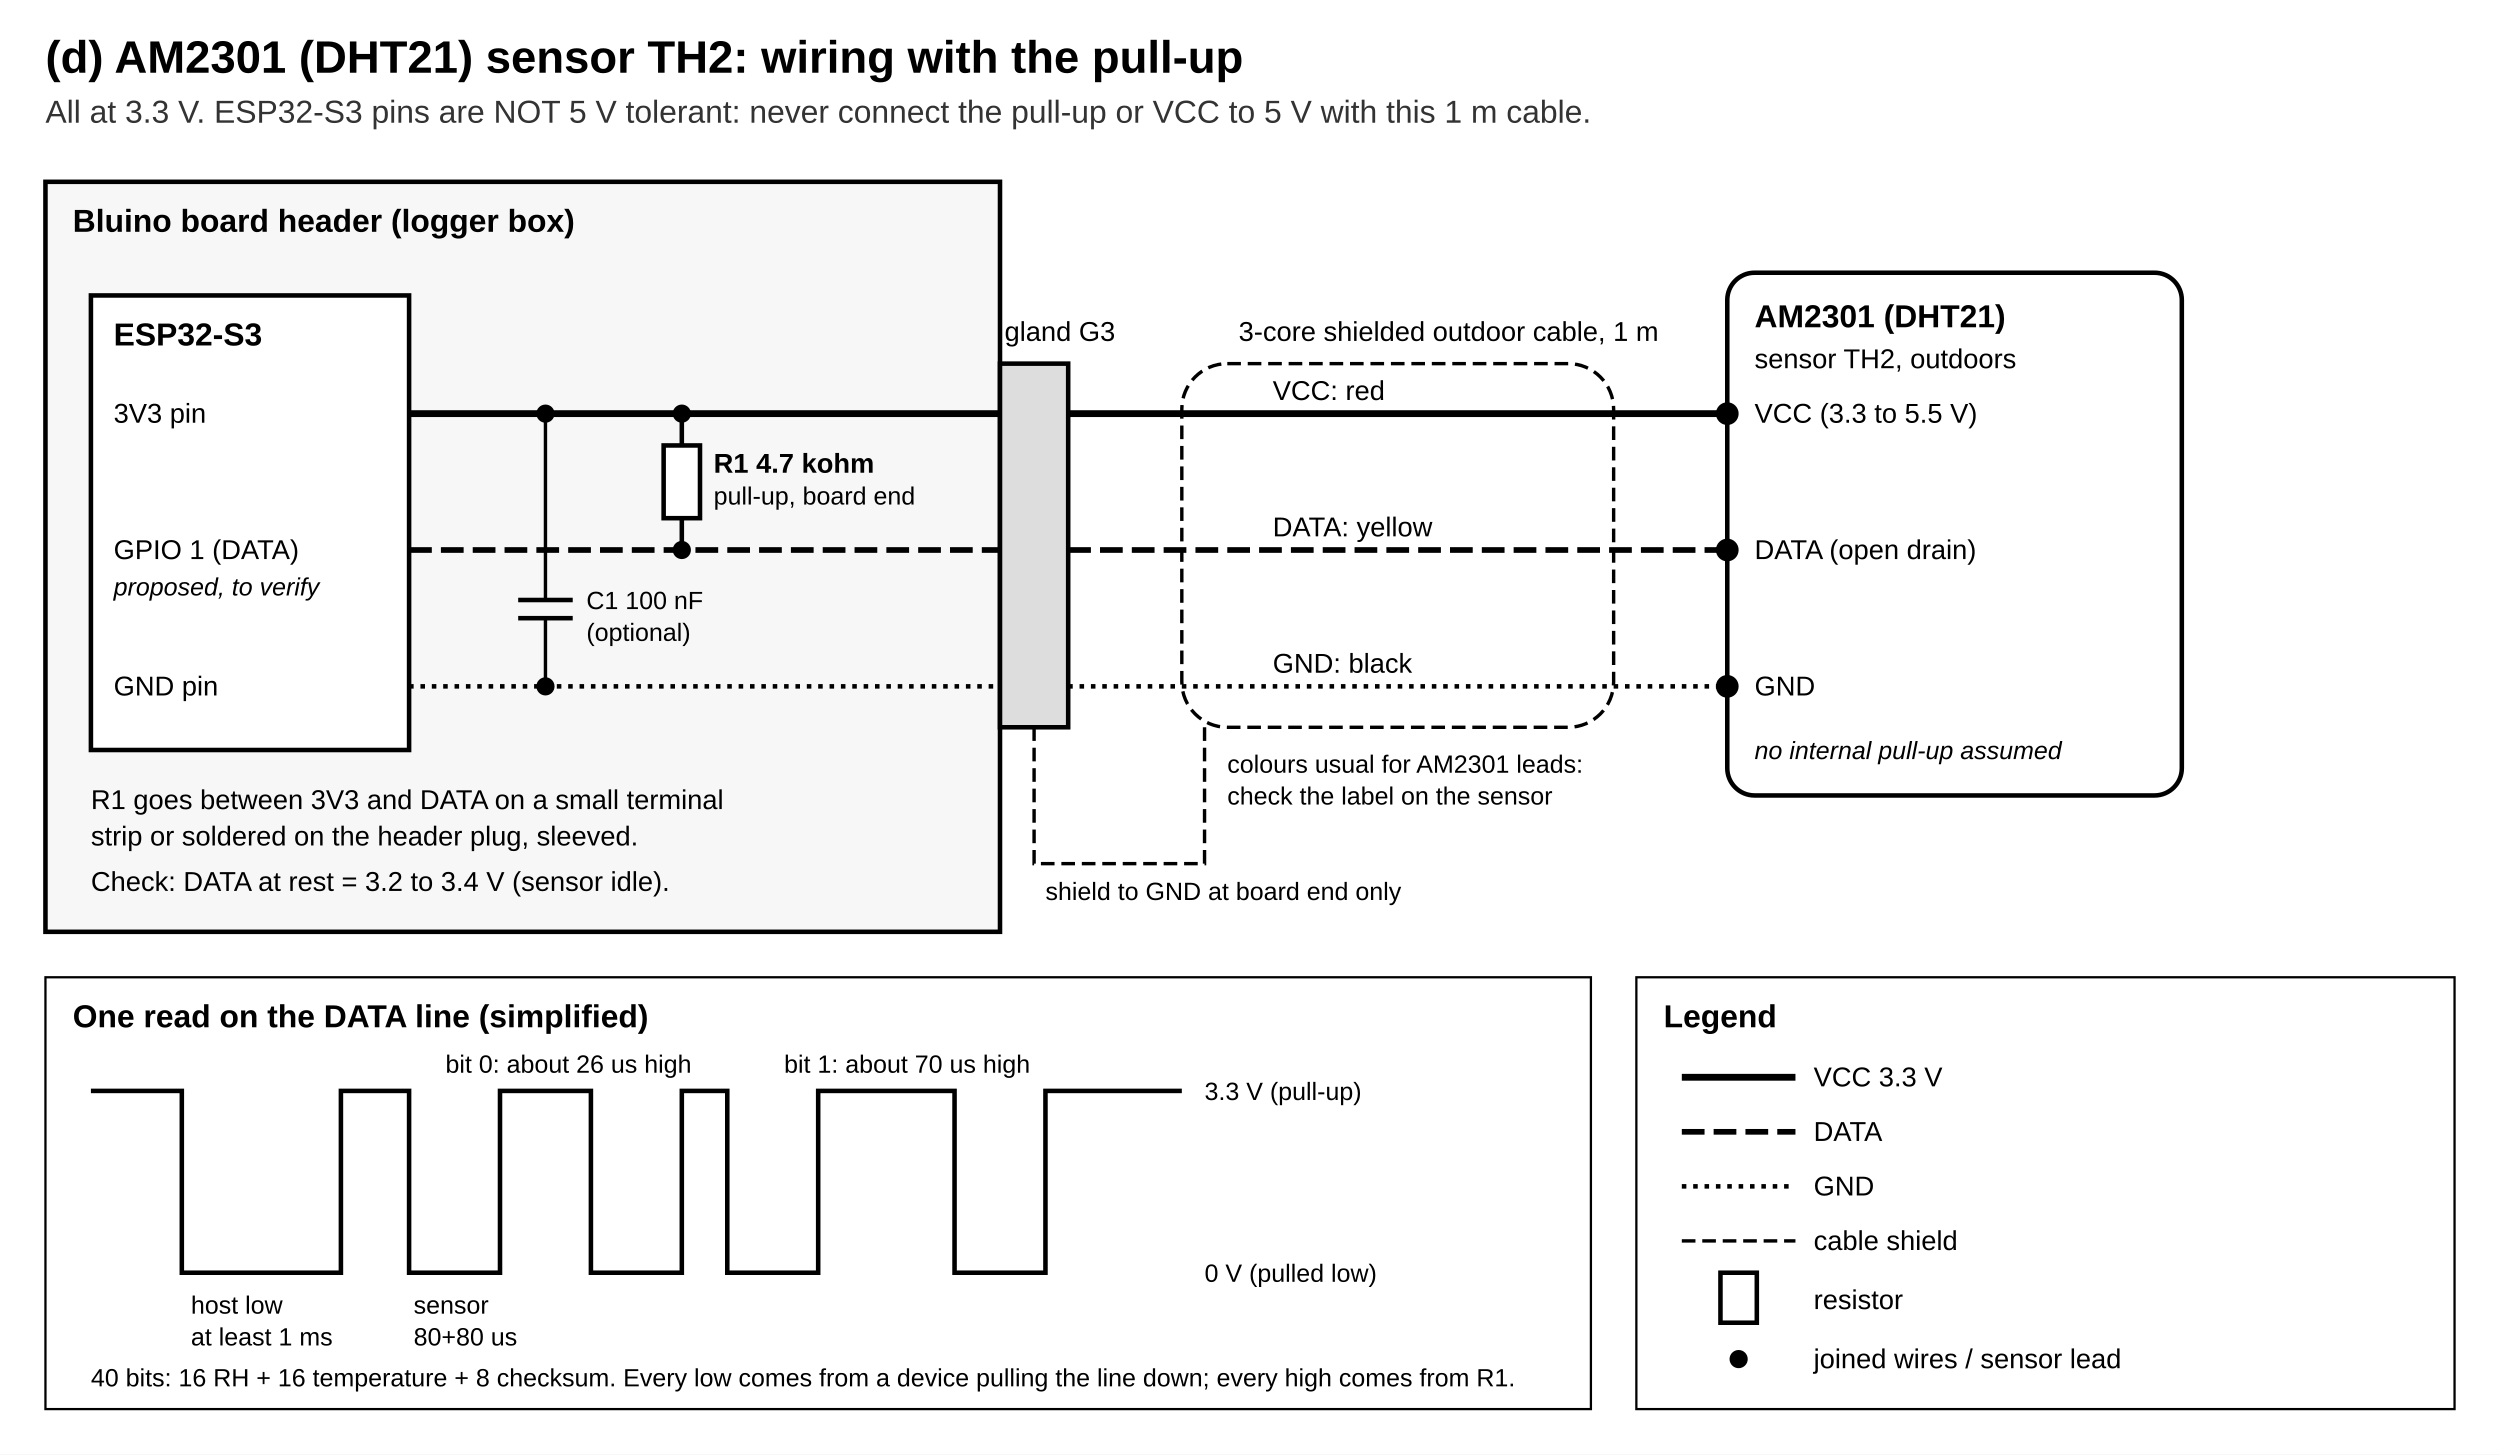
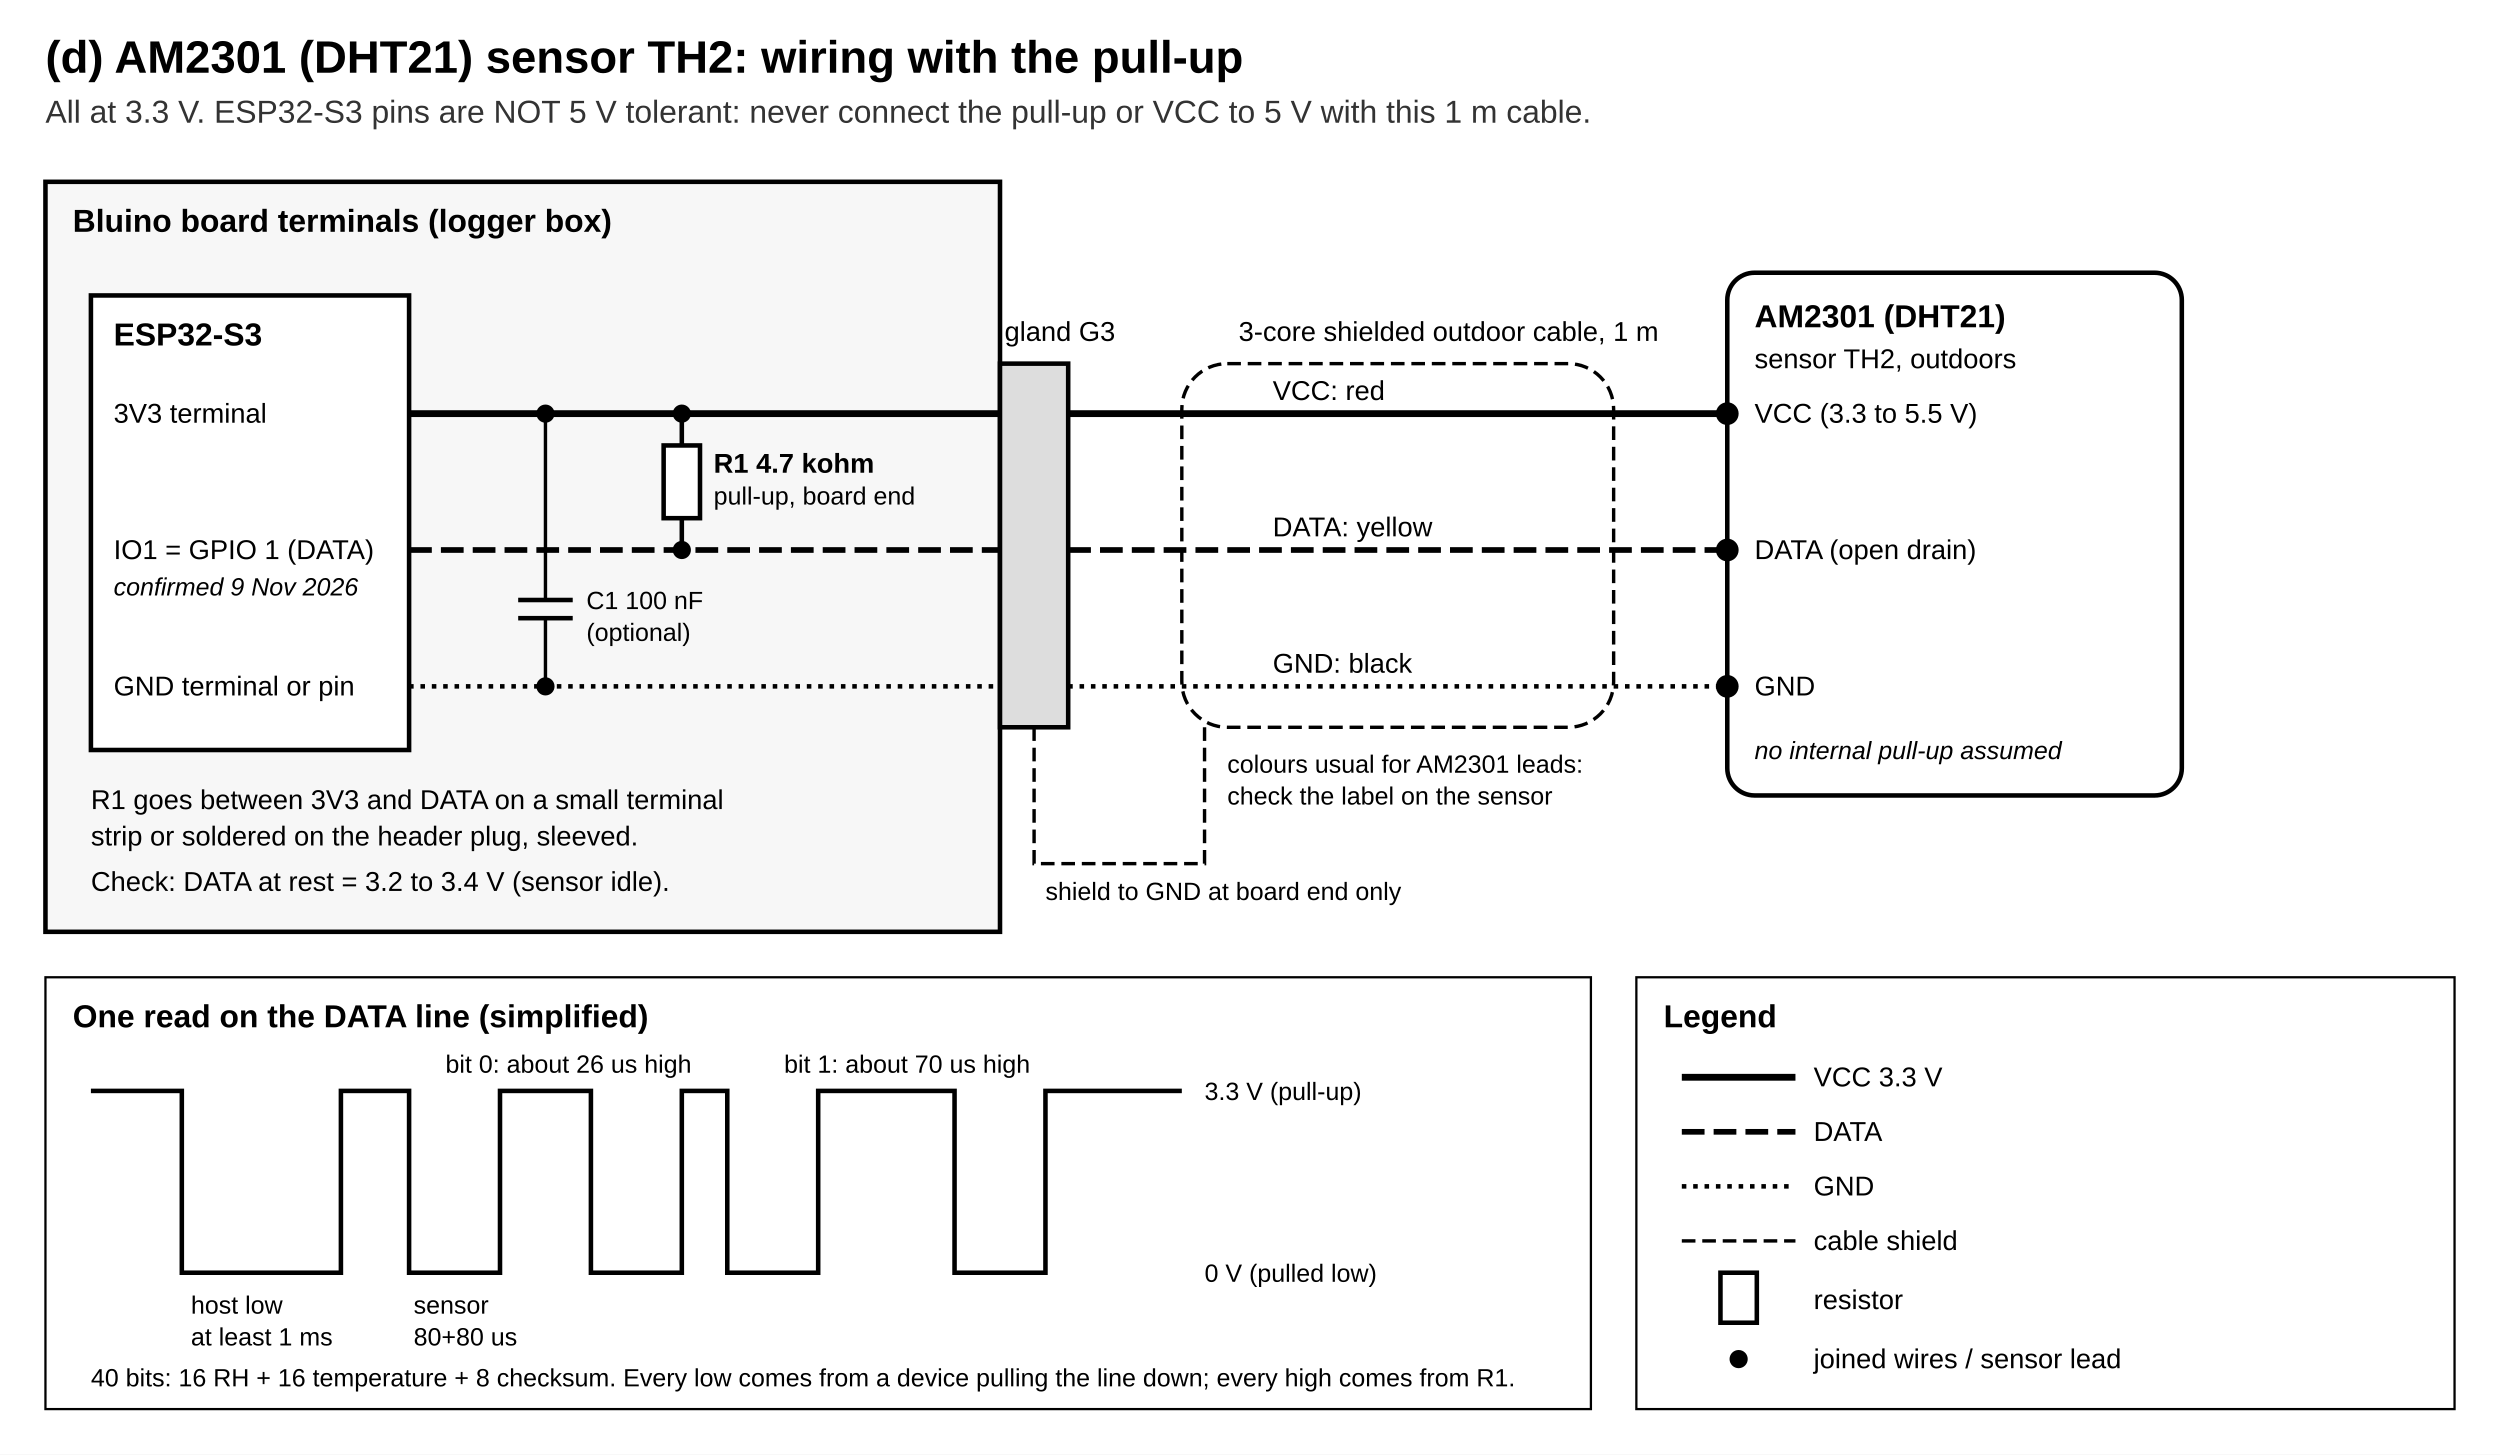
<svg xmlns="http://www.w3.org/2000/svg" width="1100" height="640" viewBox="0 0 1100 640" font-family="Arial, Helvetica, sans-serif" font-size="14">
  <rect x="0" y="0" width="1100" height="640" fill="#fff" />
  <text x="20" y="32" font-size="20" font-weight="bold">(d) AM2301 (DHT21) sensor TH2: wiring with the pull-up</text>
  <text x="20" y="54" fill="#333">All at 3.3 V. ESP32-S3 pins are NOT 5 V tolerant: never connect the pull-up or VCC to 5 V with this 1 m cable.</text>
  <rect x="20" y="80" width="420" height="330" fill="#f7f7f7" stroke="#000" stroke-width="2" />
-   <text x="32" y="102" font-weight="bold">Bluino board header (logger box)</text>
+   <text x="32" y="102" font-weight="bold">Bluino board terminals (logger box)</text>
  <rect x="40" y="130" width="140" height="200" fill="#fff" stroke="#000" stroke-width="2" />
  <text x="50" y="152" font-weight="bold">ESP32-S3</text>
-   <text x="50" y="186" font-size="12">3V3 pin</text>
-   <text x="50" y="246" font-size="12">GPIO 1 (DATA)</text>
-   <text x="50" y="262" font-size="11" font-style="italic">proposed, to verify</text>
-   <text x="50" y="306" font-size="12">GND pin</text>
+   <text x="50" y="186" font-size="12">3V3 terminal</text>
+   <text x="50" y="246" font-size="12">IO1 = GPIO 1 (DATA)</text>
+   <text x="50" y="262" font-size="11" font-style="italic">confirmed 9 Nov 2026</text>
+   <text x="50" y="306" font-size="12">GND terminal or pin</text>
  <line x1="180" y1="182" x2="440" y2="182" stroke="#000" stroke-width="3" />
  <line x1="180" y1="242" x2="440" y2="242" stroke="#000" stroke-width="2.5" stroke-dasharray="10 4" />
  <line x1="180" y1="302" x2="440" y2="302" stroke="#000" stroke-width="2" stroke-dasharray="2 3" />
  <circle cx="300" cy="182" r="4" fill="#000" />
  <circle cx="300" cy="242" r="4" fill="#000" />
  <line x1="300" y1="182" x2="300" y2="196" stroke="#000" stroke-width="2" />
  <rect x="292" y="196" width="16" height="32" fill="#fff" stroke="#000" stroke-width="2" />
  <line x1="300" y1="228" x2="300" y2="242" stroke="#000" stroke-width="2" />
  <text x="314" y="208" font-size="12" font-weight="bold">R1 4.7 kohm</text>
  <text x="314" y="222" font-size="11">pull-up, board end</text>
  <circle cx="240" cy="182" r="4" fill="#000" />
  <circle cx="240" cy="302" r="4" fill="#000" />
  <line x1="240" y1="182" x2="240" y2="264" stroke="#000" stroke-width="1.5" />
  <line x1="228" y1="264" x2="252" y2="264" stroke="#000" stroke-width="2" />
  <line x1="228" y1="272" x2="252" y2="272" stroke="#000" stroke-width="2" />
  <line x1="240" y1="272" x2="240" y2="302" stroke="#000" stroke-width="1.5" />
  <text x="258" y="268" font-size="11">C1 100 nF</text>
  <text x="258" y="282" font-size="11">(optional)</text>
  <text x="40" y="356" font-size="12">R1 goes between 3V3 and DATA on a small terminal</text>
  <text x="40" y="372" font-size="12">strip or soldered on the header plug, sleeved.</text>
  <text x="40" y="392" font-size="12">Check: DATA at rest = 3.2 to 3.4 V (sensor idle).</text>
  <rect x="440" y="160" width="30" height="160" fill="#ddd" stroke="#000" stroke-width="2" />
  <text x="442" y="150" font-size="12">gland G3</text>
  <line x1="470" y1="182" x2="760" y2="182" stroke="#000" stroke-width="3" />
  <line x1="470" y1="242" x2="760" y2="242" stroke="#000" stroke-width="2.5" stroke-dasharray="10 4" />
  <line x1="470" y1="302" x2="760" y2="302" stroke="#000" stroke-width="2" stroke-dasharray="2 3" />
  <rect x="520" y="160" width="190" height="160" rx="20" fill="none" stroke="#000" stroke-width="1.5" stroke-dasharray="6 3" />
  <text x="545" y="150" font-size="12">3-core shielded outdoor cable, 1 m</text>
  <text x="560" y="176" font-size="12">VCC: red</text>
  <text x="560" y="236" font-size="12">DATA: yellow</text>
  <text x="560" y="296" font-size="12">GND: black</text>
  <text x="540" y="340" font-size="11">colours usual for AM2301 leads:</text>
  <text x="540" y="354" font-size="11">check the label on the sensor</text>
  <polyline points="530,320 530,380 455,380 455,320" fill="none" stroke="#000" stroke-width="1.5" stroke-dasharray="6 3" />
  <text x="460" y="396" font-size="11">shield to GND at board end only</text>
  <rect x="760" y="120" width="200" height="230" rx="12" fill="#fff" stroke="#000" stroke-width="2" />
  <text x="772" y="144" font-weight="bold">AM2301 (DHT21)</text>
  <text x="772" y="162" font-size="12">sensor TH2, outdoors</text>
  <circle cx="760" cy="182" r="5" fill="#000" />
  <circle cx="760" cy="242" r="5" fill="#000" />
  <circle cx="760" cy="302" r="5" fill="#000" />
  <text x="772" y="186" font-size="12">VCC (3.3 to 5.5 V)</text>
  <text x="772" y="246" font-size="12">DATA (open drain)</text>
  <text x="772" y="306" font-size="12">GND</text>
  <text x="772" y="334" font-size="11" font-style="italic">no internal pull-up assumed</text>
  <rect x="20" y="430" width="680" height="190" fill="#fff" stroke="#000" />
  <text x="32" y="452" font-weight="bold">One read on the DATA line (simplified)</text>
  <polyline points="40,480 80,480 80,560 150,560 150,480 180,480 180,560 220,560 220,480 260,480 260,560 300,560 300,480 320,480 320,560 360,560 360,480 420,480 420,560 460,560 460,480 520,480" fill="none" stroke="#000" stroke-width="2" />
  <text x="84" y="578" font-size="11">host low</text>
  <text x="84" y="592" font-size="11">at least 1 ms</text>
  <text x="182" y="578" font-size="11">sensor</text>
  <text x="182" y="592" font-size="11">80+80 us</text>
  <text x="196" y="472" font-size="11">bit 0: about 26 us high</text>
  <text x="345" y="472" font-size="11">bit 1: about 70 us high</text>
  <text x="530" y="484" font-size="11">3.3 V (pull-up)</text>
  <text x="530" y="564" font-size="11">0 V (pulled low)</text>
  <text x="40" y="610" font-size="11">40 bits: 16 RH + 16 temperature + 8 checksum. Every low comes from a device pulling the line down; every high comes from R1.</text>
  <rect x="720" y="430" width="360" height="190" fill="#fff" stroke="#000" />
  <text x="732" y="452" font-weight="bold">Legend</text>
  <line x1="740" y1="474" x2="790" y2="474" stroke="#000" stroke-width="3" />
  <text x="798" y="478" font-size="12">VCC 3.3 V</text>
  <line x1="740" y1="498" x2="790" y2="498" stroke="#000" stroke-width="2.5" stroke-dasharray="10 4" />
  <text x="798" y="502" font-size="12">DATA</text>
  <line x1="740" y1="522" x2="790" y2="522" stroke="#000" stroke-width="2" stroke-dasharray="2 3" />
  <text x="798" y="526" font-size="12">GND</text>
  <line x1="740" y1="546" x2="790" y2="546" stroke="#000" stroke-width="1.5" stroke-dasharray="6 3" />
  <text x="798" y="550" font-size="12">cable shield</text>
  <rect x="757" y="560" width="16" height="22" fill="#fff" stroke="#000" stroke-width="2" />
  <text x="798" y="576" font-size="12">resistor</text>
  <circle cx="765" cy="598" r="4" fill="#000" />
  <text x="798" y="602" font-size="12">joined wires / sensor lead</text>
</svg>
